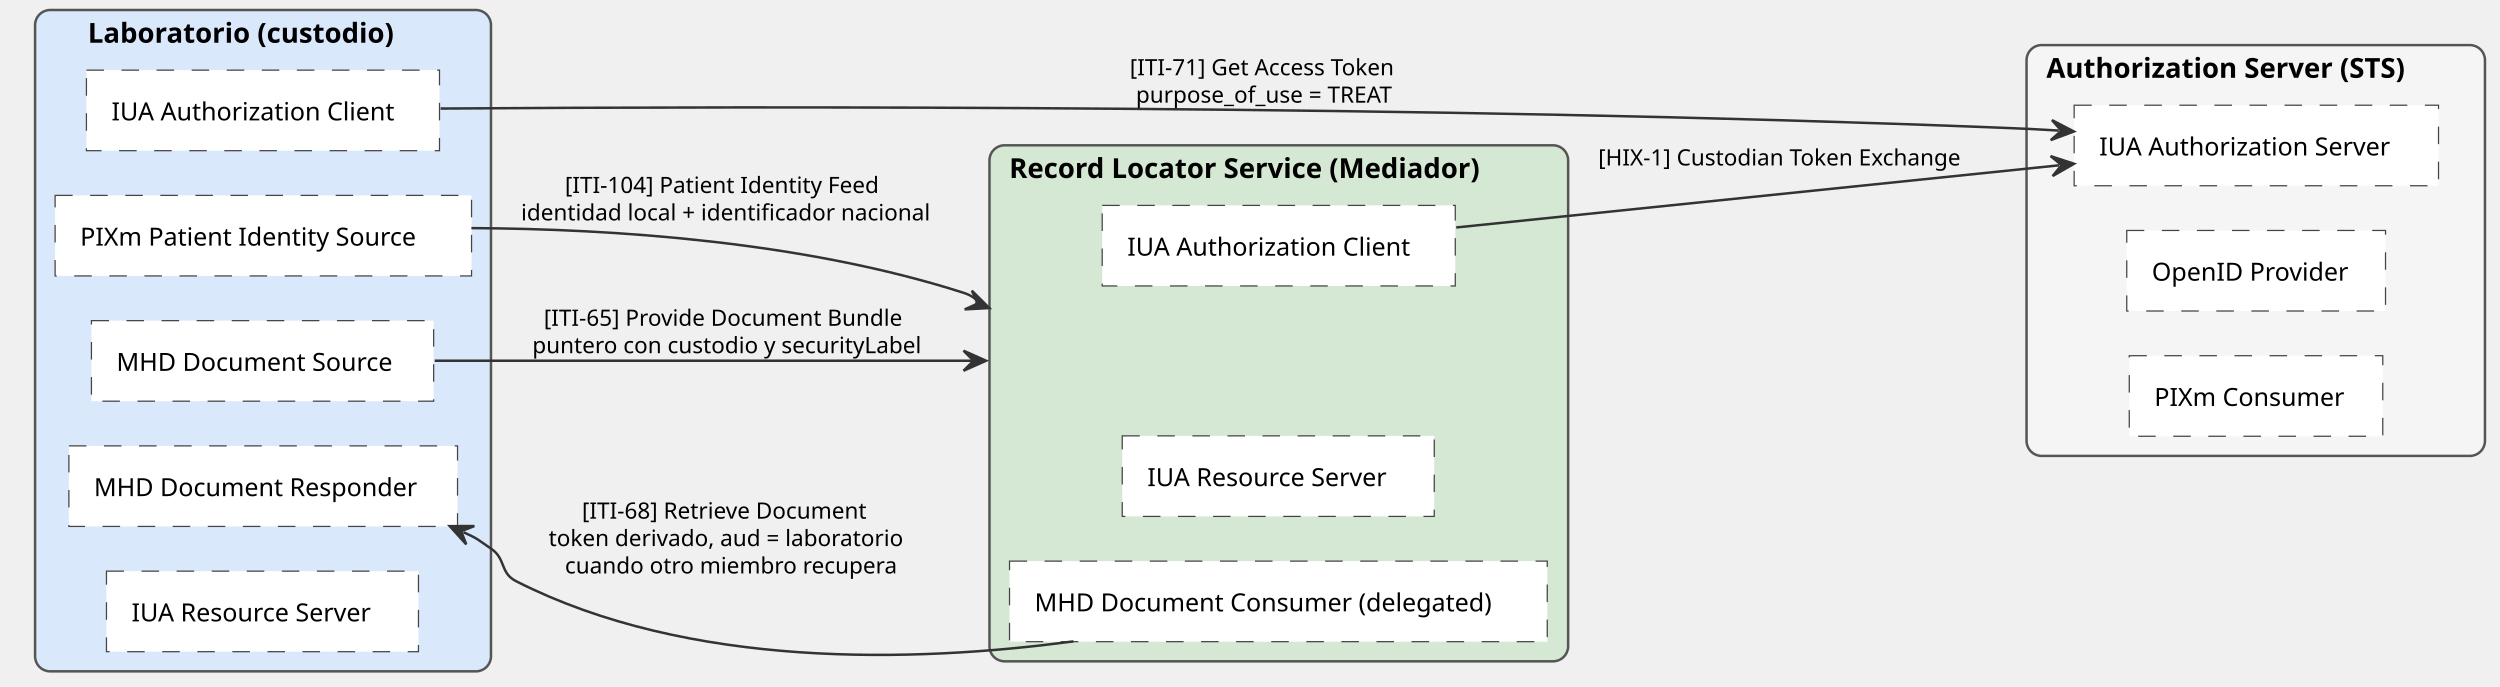
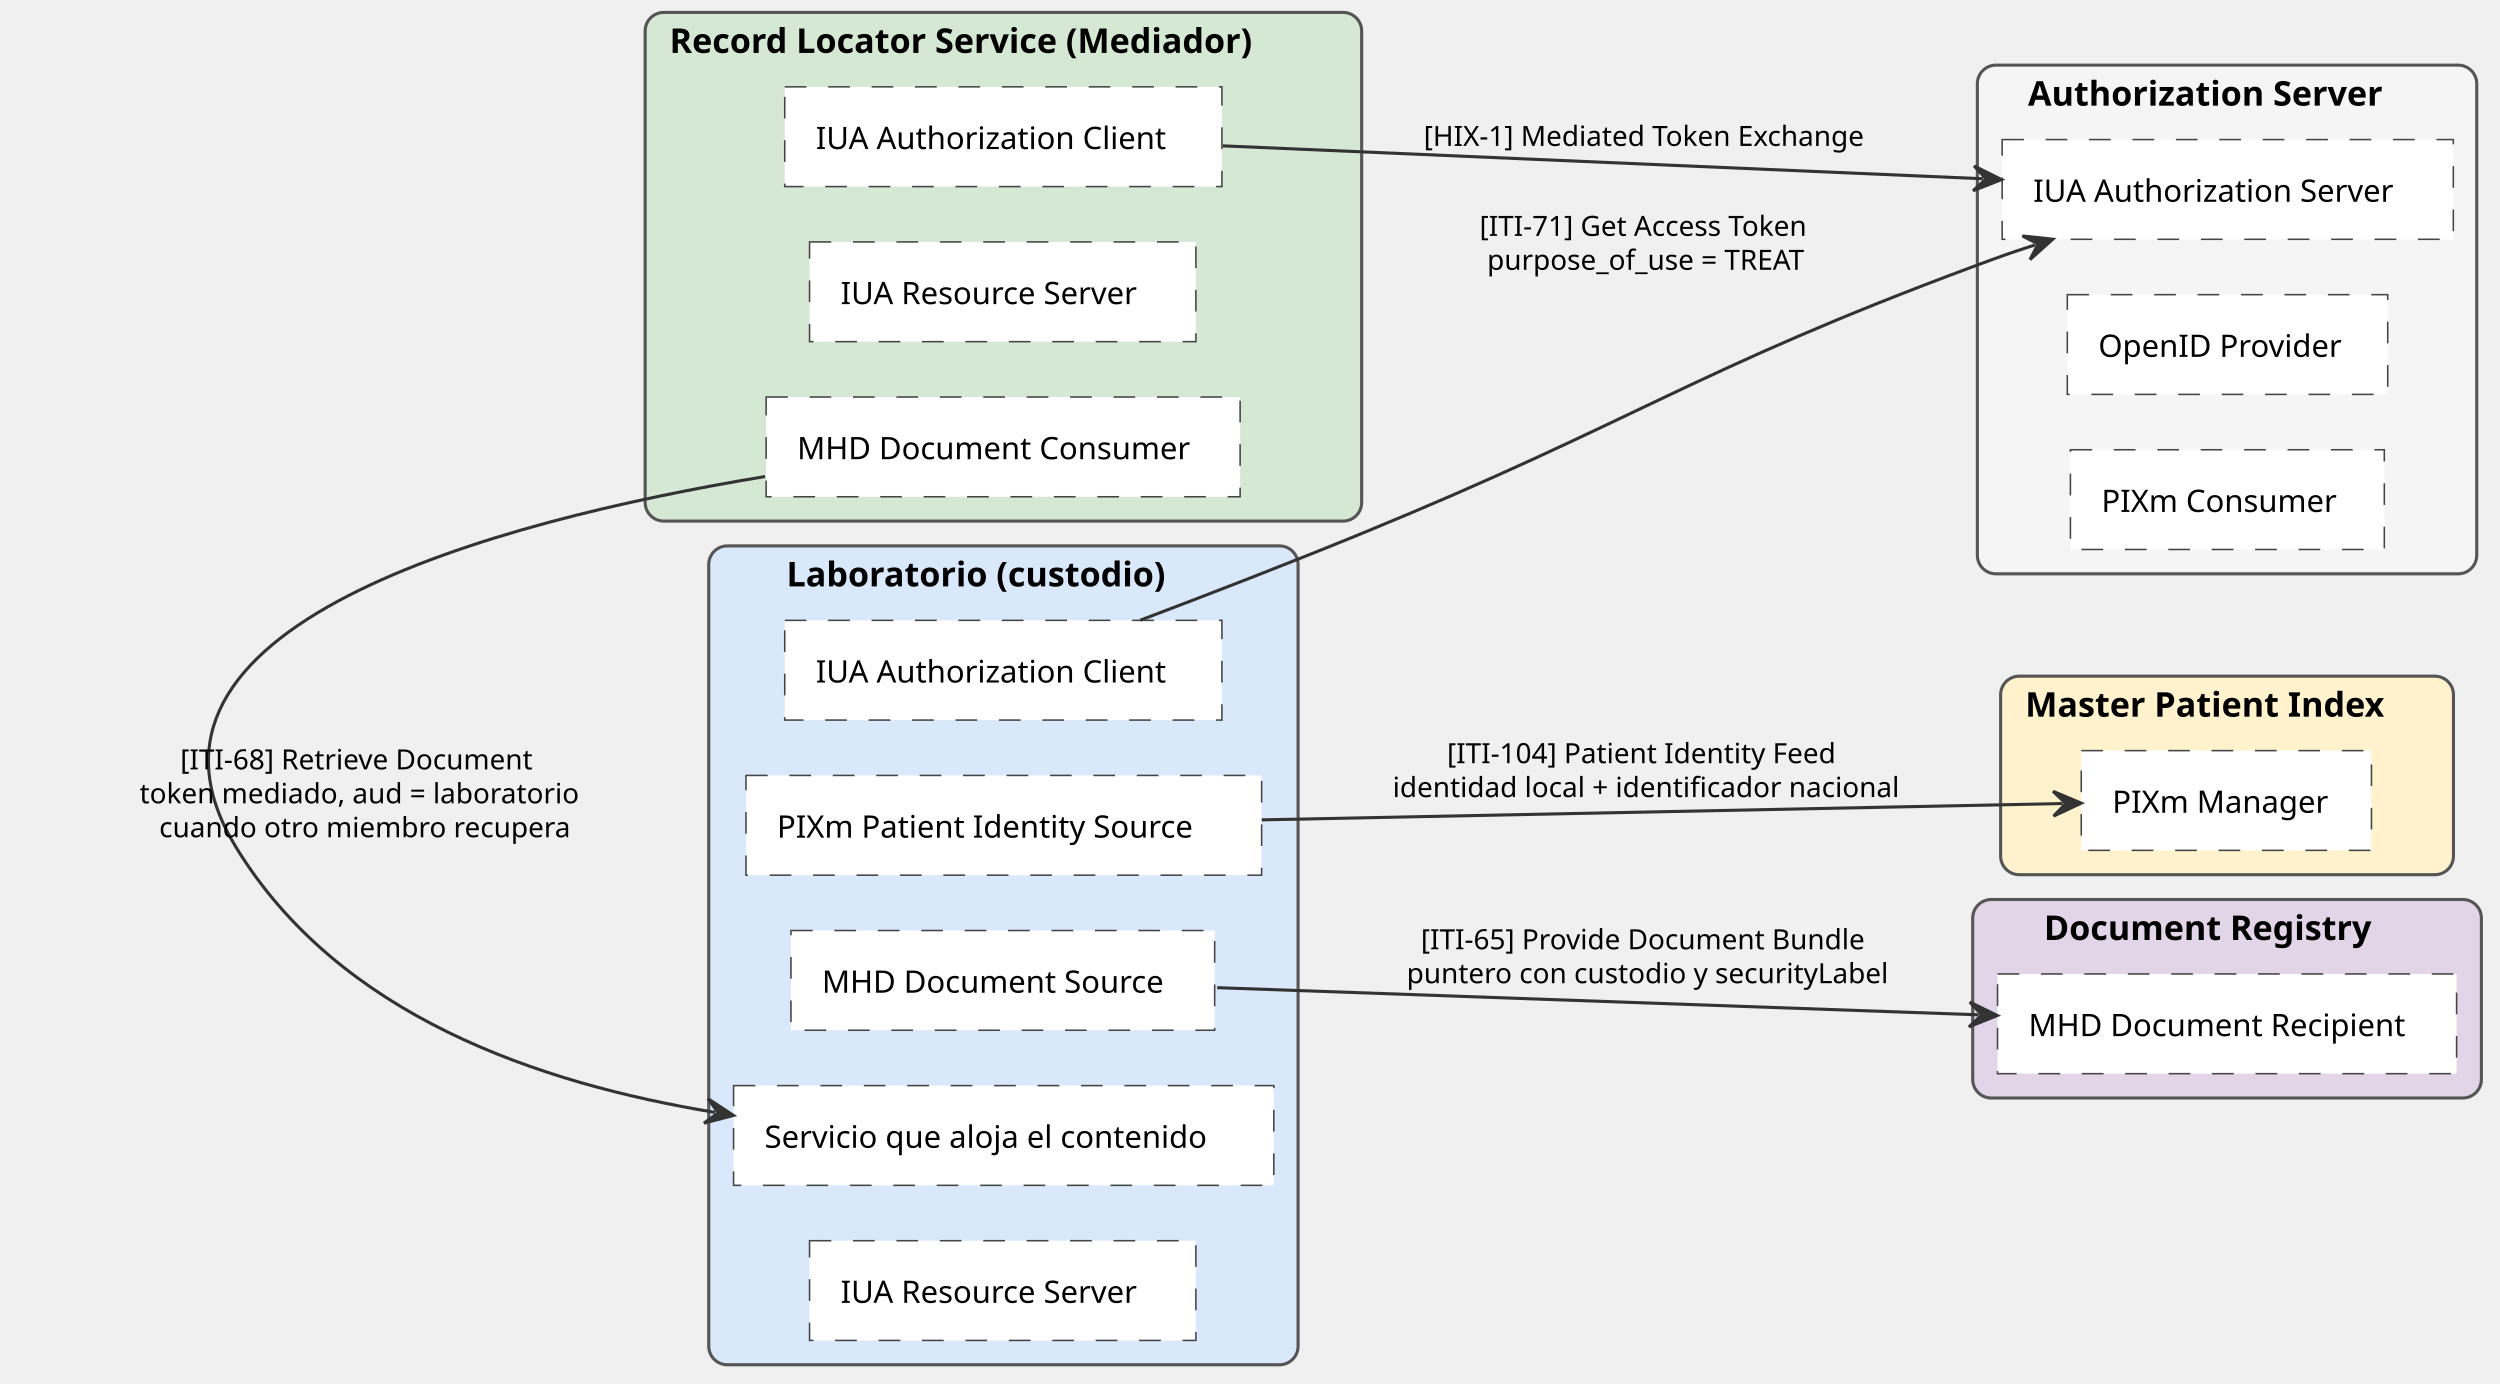
- <svg xmlns="http://www.w3.org/2000/svg" contentStyleType="text/css" data-diagram-type="DESCRIPTION" height="274px" preserveAspectRatio="none" style="width:998px;height:274px;background:#FFFFFF;" version="1.1" viewBox="0 0 998 274" width="998px" zoomAndPan="magnify">
+ <svg xmlns="http://www.w3.org/2000/svg" contentStyleType="text/css" data-diagram-type="DESCRIPTION" height="446px" preserveAspectRatio="none" style="width:806px;height:446px;background:#FFFFFF;" version="1.1" viewBox="0 0 806 446" width="806px" zoomAndPan="magnify">
  <defs />
  <g>
    <g class="cluster" data-qualified-name="LAB" data-source-line="26" id="ent0002">
-       <rect fill="#DAE8FC" height="264" rx="6" ry="6" style="stroke:#555555;stroke-width:1;" width="182" x="14" y="4" />
-       <text fill="#000000" font-family="Verdana" font-size="11" font-weight="bold" lengthAdjust="spacing" textLength="139.874" x="35.063" y="17.059">Laboratorio (custodio)</text>
+       <rect fill="#DAE8FC" height="264" rx="6" ry="6" style="stroke:#555555;stroke-width:1;" width="190" x="228.5" y="176" />
+       <text fill="#000000" font-family="Verdana" font-size="11" font-weight="bold" lengthAdjust="spacing" textLength="139.874" x="253.563" y="189.059">Laboratorio (custodio)</text>
    </g>
    <g class="cluster" data-qualified-name="STS" data-source-line="33" id="ent0008">
-       <rect fill="#F5F5F5" height="164" rx="6" ry="6" style="stroke:#555555;stroke-width:1;" width="183" x="809" y="18" />
-       <text fill="#000000" font-family="Verdana" font-size="11" font-weight="bold" lengthAdjust="spacing" textLength="167.186" x="816.907" y="31.059">Authorization Server (STS)</text>
+       <rect fill="#F5F5F5" height="164" rx="6" ry="6" style="stroke:#555555;stroke-width:1;" width="161" x="637.5" y="21" />
+       <text fill="#000000" font-family="Verdana" font-size="11" font-weight="bold" lengthAdjust="spacing" textLength="128.342" x="653.829" y="34.059">Authorization Server</text>
    </g>
-     <g class="cluster" data-qualified-name="RLS" data-source-line="38" id="ent0012">
-       <rect fill="#D5E8D4" height="206" rx="6" ry="6" style="stroke:#555555;stroke-width:1;" width="231" x="395" y="58" />
-       <text fill="#000000" font-family="Verdana" font-size="11" font-weight="bold" lengthAdjust="spacing" textLength="215.252" x="402.874" y="71.059">Record Locator Service (Mediador)</text>
+     <g class="cluster" data-qualified-name="MPI" data-source-line="38" id="ent0012">
+       <rect fill="#FFF2CC" height="64" rx="6" ry="6" style="stroke:#555555;stroke-width:1;" width="146" x="645" y="218" />
+       <text fill="#000000" font-family="Verdana" font-size="11" font-weight="bold" lengthAdjust="spacing" textLength="130.131" x="652.935" y="231.059">Master Patient Index</text>
+     </g>
+     <g class="cluster" data-qualified-name="DR" data-source-line="41" id="ent0014">
+       <rect fill="#E1D5E7" height="64" rx="6" ry="6" style="stroke:#555555;stroke-width:1;" width="164" x="636" y="290" />
+       <text fill="#000000" font-family="Verdana" font-size="11" font-weight="bold" lengthAdjust="spacing" textLength="118.067" x="658.966" y="303.059">Document Registry</text>
+     </g>
+     <g class="cluster" data-qualified-name="RLS" data-source-line="44" id="ent0016">
+       <rect fill="#D5E8D4" height="164" rx="6" ry="6" style="stroke:#555555;stroke-width:1;" width="231" x="208" y="4" />
+       <text fill="#000000" font-family="Verdana" font-size="11" font-weight="bold" lengthAdjust="spacing" textLength="215.252" x="215.874" y="17.059">Record Locator Service (Mediador)</text>
    </g>
    <g class="entity" data-qualified-name="LAB.L1" data-source-line="27" id="ent0003">
-       <rect fill="#FFFFFF" height="32.153" style="stroke:#444444;stroke-width:0.5;stroke-dasharray:7,7;" width="140.947" x="34.5" y="28" />
-       <text fill="#000000" font-family="Verdana" font-size="10" lengthAdjust="spacing" textLength="120.947" x="44.5" y="48.054">IUA Authorization Client</text>
+       <rect fill="#FFFFFF" height="32.153" style="stroke:#444444;stroke-width:0.5;stroke-dasharray:7,7;" width="140.947" x="253" y="200" />
+       <text fill="#000000" font-family="Verdana" font-size="10" lengthAdjust="spacing" textLength="120.947" x="263" y="220.054">IUA Authorization Client</text>
    </g>
    <g class="entity" data-qualified-name="LAB.L2" data-source-line="28" id="ent0004">
-       <rect fill="#FFFFFF" height="32.153" style="stroke:#444444;stroke-width:0.5;stroke-dasharray:7,7;" width="166.245" x="22" y="78" />
-       <text fill="#000000" font-family="Verdana" font-size="10" lengthAdjust="spacing" textLength="146.245" x="32" y="98.054">PIXm Patient Identity Source</text>
+       <rect fill="#FFFFFF" height="32.153" style="stroke:#444444;stroke-width:0.5;stroke-dasharray:7,7;" width="166.245" x="240.5" y="250" />
+       <text fill="#000000" font-family="Verdana" font-size="10" lengthAdjust="spacing" textLength="146.245" x="250.5" y="270.054">PIXm Patient Identity Source</text>
    </g>
    <g class="entity" data-qualified-name="LAB.L3" data-source-line="29" id="ent0005">
-       <rect fill="#FFFFFF" height="32.153" style="stroke:#444444;stroke-width:0.5;stroke-dasharray:7,7;" width="136.611" x="36.5" y="128" />
-       <text fill="#000000" font-family="Verdana" font-size="10" lengthAdjust="spacing" textLength="116.611" x="46.5" y="148.054">MHD Document Source</text>
+       <rect fill="#FFFFFF" height="32.153" style="stroke:#444444;stroke-width:0.5;stroke-dasharray:7,7;" width="136.611" x="255" y="300" />
+       <text fill="#000000" font-family="Verdana" font-size="10" lengthAdjust="spacing" textLength="116.611" x="265" y="320.054">MHD Document Source</text>
    </g>
    <g class="entity" data-qualified-name="LAB.L4" data-source-line="30" id="ent0006">
-       <rect fill="#FFFFFF" height="32.153" style="stroke:#444444;stroke-width:0.5;stroke-dasharray:7,7;" width="155.147" x="27.5" y="178" />
-       <text fill="#000000" font-family="Verdana" font-size="10" lengthAdjust="spacing" textLength="135.147" x="37.5" y="198.054">MHD Document Responder</text>
+       <rect fill="#FFFFFF" height="32.153" style="stroke:#444444;stroke-width:0.5;stroke-dasharray:7,7;" width="174.17" x="236.5" y="350" />
+       <text fill="#000000" font-family="Verdana" font-size="10" lengthAdjust="spacing" textLength="154.17" x="246.5" y="370.054">Servicio que aloja el contenido</text>
    </g>
    <g class="entity" data-qualified-name="LAB.L5" data-source-line="31" id="ent0007">
-       <rect fill="#FFFFFF" height="32.153" style="stroke:#444444;stroke-width:0.5;stroke-dasharray:7,7;" width="124.551" x="42.5" y="228" />
-       <text fill="#000000" font-family="Verdana" font-size="10" lengthAdjust="spacing" textLength="104.551" x="52.5" y="248.054">IUA Resource Server</text>
+       <rect fill="#FFFFFF" height="32.153" style="stroke:#444444;stroke-width:0.5;stroke-dasharray:7,7;" width="124.551" x="261" y="400" />
+       <text fill="#000000" font-family="Verdana" font-size="10" lengthAdjust="spacing" textLength="104.551" x="271" y="420.054">IUA Resource Server</text>
    </g>
    <g class="entity" data-qualified-name="STS.STS1" data-source-line="34" id="ent0009">
-       <rect fill="#FFFFFF" height="32.153" style="stroke:#444444;stroke-width:0.5;stroke-dasharray:7,7;" width="145.454" x="828" y="42" />
-       <text fill="#000000" font-family="Verdana" font-size="10" lengthAdjust="spacing" textLength="125.454" x="838" y="62.054">IUA Authorization Server</text>
+       <rect fill="#FFFFFF" height="32.153" style="stroke:#444444;stroke-width:0.5;stroke-dasharray:7,7;" width="145.454" x="645.5" y="45" />
+       <text fill="#000000" font-family="Verdana" font-size="10" lengthAdjust="spacing" textLength="125.454" x="655.5" y="65.054">IUA Authorization Server</text>
    </g>
    <g class="entity" data-qualified-name="STS.STS2" data-source-line="35" id="ent0010">
-       <rect fill="#FFFFFF" height="32.153" style="stroke:#444444;stroke-width:0.5;stroke-dasharray:7,7;" width="103.301" x="849" y="92" />
-       <text fill="#000000" font-family="Verdana" font-size="10" lengthAdjust="spacing" textLength="83.301" x="859" y="112.054">OpenID Provider</text>
+       <rect fill="#FFFFFF" height="32.153" style="stroke:#444444;stroke-width:0.5;stroke-dasharray:7,7;" width="103.301" x="666.5" y="95" />
+       <text fill="#000000" font-family="Verdana" font-size="10" lengthAdjust="spacing" textLength="83.301" x="676.5" y="115.054">OpenID Provider</text>
    </g>
    <g class="entity" data-qualified-name="STS.STS3" data-source-line="36" id="ent0011">
-       <rect fill="#FFFFFF" height="32.153" style="stroke:#444444;stroke-width:0.5;stroke-dasharray:7,7;" width="101.201" x="850" y="142" />
-       <text fill="#000000" font-family="Verdana" font-size="10" lengthAdjust="spacing" textLength="81.201" x="860" y="162.054">PIXm Consumer</text>
+       <rect fill="#FFFFFF" height="32.153" style="stroke:#444444;stroke-width:0.5;stroke-dasharray:7,7;" width="101.201" x="667.5" y="145" />
+       <text fill="#000000" font-family="Verdana" font-size="10" lengthAdjust="spacing" textLength="81.201" x="677.5" y="165.054">PIXm Consumer</text>
    </g>
-     <g class="entity" data-qualified-name="RLS.RLS0" data-source-line="39" id="ent0013">
-       <rect fill="#FFFFFF" height="32.153" style="stroke:#444444;stroke-width:0.5;stroke-dasharray:7,7;" width="140.947" x="440" y="82" />
-       <text fill="#000000" font-family="Verdana" font-size="10" lengthAdjust="spacing" textLength="120.947" x="450" y="102.054">IUA Authorization Client</text>
+     <g class="entity" data-qualified-name="MPI.MPI1" data-source-line="39" id="ent0013">
+       <rect fill="#FFFFFF" height="32.153" style="stroke:#444444;stroke-width:0.5;stroke-dasharray:7,7;" width="93.555" x="671" y="242" />
+       <text fill="#000000" font-family="Verdana" font-size="10" lengthAdjust="spacing" textLength="73.555" x="681" y="262.054">PIXm Manager</text>
    </g>
-     <g class="entity" data-qualified-name="RLS.RLS1" data-source-line="40" id="ent0014">
-       <rect fill="#FFFFFF" height="32.153" style="stroke:#444444;stroke-width:0.5;stroke-dasharray:7,7;" width="124.551" x="448" y="174" />
-       <text fill="#000000" font-family="Verdana" font-size="10" lengthAdjust="spacing" textLength="104.551" x="458" y="194.054">IUA Resource Server</text>
+     <g class="entity" data-qualified-name="DR.DR1" data-source-line="42" id="ent0015">
+       <rect fill="#FFFFFF" height="32.153" style="stroke:#444444;stroke-width:0.5;stroke-dasharray:7,7;" width="148.008" x="644" y="314" />
+       <text fill="#000000" font-family="Verdana" font-size="10" lengthAdjust="spacing" textLength="128.008" x="654" y="334.054">MHD Document Recipient</text>
    </g>
-     <g class="entity" data-qualified-name="RLS.RLS3" data-source-line="41" id="ent0015">
-       <rect fill="#FFFFFF" height="32.153" style="stroke:#444444;stroke-width:0.5;stroke-dasharray:7,7;" width="214.663" x="403" y="224" />
-       <text fill="#000000" font-family="Verdana" font-size="10" lengthAdjust="spacing" textLength="194.663" x="413" y="244.054">MHD Document Consumer (delegated)</text>
+     <g class="entity" data-qualified-name="RLS.RLS0" data-source-line="45" id="ent0017">
+       <rect fill="#FFFFFF" height="32.153" style="stroke:#444444;stroke-width:0.5;stroke-dasharray:7,7;" width="140.947" x="253" y="28" />
+       <text fill="#000000" font-family="Verdana" font-size="10" lengthAdjust="spacing" textLength="120.947" x="263" y="48.054">IUA Authorization Client</text>
    </g>
-     <g class="link" data-entity-1="ent0003" data-entity-2="ent0009" data-link-type="dependency" id="lnk16">
-       <polygon fill="#333333" points="827.884,52.489,819.145,47.947,822.893,52.183,818.657,55.932,827.884,52.489" style="stroke:#333333;stroke-width:1;" />
-       <path d="M175.873,43.334 C300.912,42.449 571.177,41.923 799,51 C808.35,51.373 812.192,51.529 821.895,52.122" fill="none" style="stroke:#333333;stroke-width:1;" />
-       <text fill="#000000" font-family="Verdana" font-size="9" lengthAdjust="spacing" textLength="119.865" x="451" y="30.048">[ITI-71] Get Access Token</text>
-       <text fill="#000000" font-family="Verdana" font-size="9" lengthAdjust="spacing" textLength="114.965" x="453.45" y="40.986">purpose_of_use = TREAT</text>
+     <g class="entity" data-qualified-name="RLS.RLS1" data-source-line="46" id="ent0018">
+       <rect fill="#FFFFFF" height="32.153" style="stroke:#444444;stroke-width:0.5;stroke-dasharray:7,7;" width="124.551" x="261" y="78" />
+       <text fill="#000000" font-family="Verdana" font-size="10" lengthAdjust="spacing" textLength="104.551" x="271" y="98.054">IUA Resource Server</text>
    </g>
-     <g class="link" data-entity-1="ent0004" data-entity-2="ent0012" data-link-type="dependency" id="lnk17">
-       <polygon fill="#333333" points="394.943,122.978,387.96,116.033,390.272,121.196,385.109,123.508,394.943,122.978" style="stroke:#333333;stroke-width:1;" />
-       <path d="M188.183,91.058 C244.792,91.358 321.038,96.417 385,117 C387.467,117.794 388.755,118.836 390.032,119.909 C390.67,120.445 391.306,120.989 392.086,121.514 C392.475,121.776 392.901,122.033 393.38,122.282 C393.62,122.406 393.874,122.529 394.143,122.648 C394.277,122.708 394.416,122.768 394.559,122.826 C394.63,122.856 394.702,122.885 394.776,122.914 C394.813,122.928 394.85,122.943 394.887,122.957 C394.906,122.964 389.319,120.833 389.337,120.84" fill="none" style="stroke:#333333;stroke-width:1;" />
-       <text fill="#000000" font-family="Verdana" font-size="9" lengthAdjust="spacing" textLength="140.335" x="225.517" y="77.048">[ITI-104] Patient Identity Feed</text>
-       <text fill="#000000" font-family="Verdana" font-size="9" lengthAdjust="spacing" textLength="175.368" x="208" y="87.986">identidad local + identificador nacional</text>
+     <g class="entity" data-qualified-name="RLS.RLS3" data-source-line="47" id="ent0019">
+       <rect fill="#FFFFFF" height="32.153" style="stroke:#444444;stroke-width:0.5;stroke-dasharray:7,7;" width="152.812" x="247" y="128" />
+       <text fill="#000000" font-family="Verdana" font-size="10" lengthAdjust="spacing" textLength="132.812" x="257" y="148.054">MHD Document Consumer</text>
    </g>
-     <g class="link" data-entity-1="ent0005" data-entity-2="ent0012" data-link-type="dependency" id="lnk18">
-       <polygon fill="#333333" points="393.637,144,384.637,140,388.637,144,384.637,148,393.637,144" style="stroke:#333333;stroke-width:1;" />
-       <path d="M173.537,144 C224.688,144 296.906,144 361.284,144 C369.331,144 377.255,144 385.001,144 C386.938,144 388.863,144 390.776,144 C391.733,144 386.686,144 387.637,144" fill="none" style="stroke:#333333;stroke-width:1;" />
-       <text fill="#000000" font-family="Verdana" font-size="9" lengthAdjust="spacing" textLength="156.951" x="217.09" y="130.048">[ITI-65] Provide Document Bundle</text>
-       <text fill="#000000" font-family="Verdana" font-size="9" lengthAdjust="spacing" textLength="166.131" x="212.5" y="140.986">puntero con custodio y securityLabel</text>
+     <g class="link" data-entity-1="ent0003" data-entity-2="ent0009" data-link-type="dependency" id="lnk20">
+       <polygon fill="#333333" points="661.82,77.119,652.027,76.072,657.061,78.653,654.481,83.686,661.82,77.119" style="stroke:#333333;stroke-width:1;" />
+       <path d="M367.634,199.946 C389.164,191.801 415.554,181.617 439,172 C527.388,135.745 546.438,119.251 636,86 C644.278,82.927 647.414,81.761 656.109,78.959" fill="none" style="stroke:#333333;stroke-width:1;" />
+       <text fill="#000000" font-family="Verdana" font-size="9" lengthAdjust="spacing" textLength="119.865" x="477" y="76.048">[ITI-71] Get Access Token</text>
+       <text fill="#000000" font-family="Verdana" font-size="9" lengthAdjust="spacing" textLength="114.965" x="479.45" y="86.986">purpose_of_use = TREAT</text>
    </g>
-     <g class="link" data-entity-1="ent0013" data-entity-2="ent0009" data-link-type="dependency" id="lnk20">
-       <polygon fill="#333333" points="827.948,65.376,818.586,62.321,822.975,65.889,819.406,70.278,827.948,65.376" style="stroke:#333333;stroke-width:1;" />
-       <path d="M581.315,90.803 C651.023,83.616 751.667,73.241 821.98,65.992" fill="none" style="stroke:#333333;stroke-width:1;" />
-       <text fill="#000000" font-family="Verdana" font-size="9" lengthAdjust="spacing" textLength="159.908" x="638" y="66.048">[HIX-1] Custodian Token Exchange</text>
+     <g class="link" data-entity-1="ent0004" data-entity-2="ent0013" data-link-type="dependency" id="lnk21">
+       <polygon fill="#333333" points="670.986,258.938,661.906,255.122,665.987,259.04,662.069,263.12,670.986,258.938" style="stroke:#333333;stroke-width:1;" />
+       <path d="M406.781,264.323 C487.032,262.687 600.194,260.381 664.987,259.06" fill="none" style="stroke:#333333;stroke-width:1;" />
+       <text fill="#000000" font-family="Verdana" font-size="9" lengthAdjust="spacing" textLength="140.335" x="466.517" y="246.048">[ITI-104] Patient Identity Feed</text>
+       <text fill="#000000" font-family="Verdana" font-size="9" lengthAdjust="spacing" textLength="175.368" x="449" y="256.986">identidad local + identificador nacional</text>
    </g>
-     <g class="link" data-entity-1="ent0015" data-entity-2="ent0006" data-link-type="dependency" id="lnk21">
-       <polygon fill="#333333" points="179.523,210.019,186.132,217.321,184.094,212.044,189.371,210.006,179.523,210.019" style="stroke:#333333;stroke-width:1;" />
-       <path d="M428.521,256.04 C364.572,264.571 274.938,267.081 206,232 C199.503,228.694 202.045,223.074 196,219 C190.89,215.556 190.8,215.013 185.009,212.449" fill="none" style="stroke:#333333;stroke-width:1;" />
-       <text fill="#000000" font-family="Verdana" font-size="9" lengthAdjust="spacing" textLength="126.817" x="232.315" y="207.048">[ITI-68] Retrieve Document</text>
-       <text fill="#000000" font-family="Verdana" font-size="9" lengthAdjust="spacing" textLength="153.448" x="219" y="217.986">token derivado, aud = laboratorio</text>
-       <text fill="#000000" font-family="Verdana" font-size="9" lengthAdjust="spacing" textLength="140.41" x="225.519" y="228.924">cuando otro miembro recupera</text>
+     <g class="link" data-entity-1="ent0005" data-entity-2="ent0015" data-link-type="dependency" id="lnk22">
+       <polygon fill="#333333" points="643.922,327.393,635.07,323.075,638.925,327.215,634.785,331.07,643.922,327.393" style="stroke:#333333;stroke-width:1;" />
+       <path d="M392.42,318.423 C462.632,320.927 565.872,324.609 637.925,327.18" fill="none" style="stroke:#333333;stroke-width:1;" />
+       <text fill="#000000" font-family="Verdana" font-size="9" lengthAdjust="spacing" textLength="156.951" x="458.09" y="306.048">[ITI-65] Provide Document Bundle</text>
+       <text fill="#000000" font-family="Verdana" font-size="9" lengthAdjust="spacing" textLength="166.131" x="453.5" y="316.986">puntero con custodio y securityLabel</text>
+     </g>
+     <g class="link" data-entity-1="ent0017" data-entity-2="ent0009" data-link-type="dependency" id="lnk24">
+       <polygon fill="#333333" points="645.278,57.894,636.459,53.508,640.283,57.677,636.113,61.5,645.278,57.894" style="stroke:#333333;stroke-width:1;" />
+       <path d="M394.219,47.02 C464.932,50.082 567.859,54.54 639.284,57.634" fill="none" style="stroke:#333333;stroke-width:1;" />
+       <text fill="#000000" font-family="Verdana" font-size="9" lengthAdjust="spacing" textLength="155.997" x="459" y="47.048">[HIX-1] Mediated Token Exchange</text>
+     </g>
+     <g class="link" data-entity-1="ent0019" data-entity-2="ent0006" data-link-type="dependency" id="lnk25">
+       <polygon fill="#333333" points="236.477,359.616,228.246,354.208,231.543,358.804,226.947,362.101,236.477,359.616" style="stroke:#333333;stroke-width:1;" />
+       <path d="M246.648,153.632 C158.884,168.168 32.675,201.945 76,273 C109.216,327.476 173.408,349.238 230.557,358.642" fill="none" style="stroke:#333333;stroke-width:1;" />
+       <text fill="#000000" font-family="Verdana" font-size="9" lengthAdjust="spacing" textLength="126.817" x="58.109" y="248.048">[ITI-68] Retrieve Document</text>
+       <text fill="#000000" font-family="Verdana" font-size="9" lengthAdjust="spacing" textLength="153.035" x="45" y="258.986">token mediado, aud = laboratorio</text>
+       <text fill="#000000" font-family="Verdana" font-size="9" lengthAdjust="spacing" textLength="140.41" x="51.313" y="269.924">cuando otro miembro recupera</text>
    </g>
  </g>
</svg>
